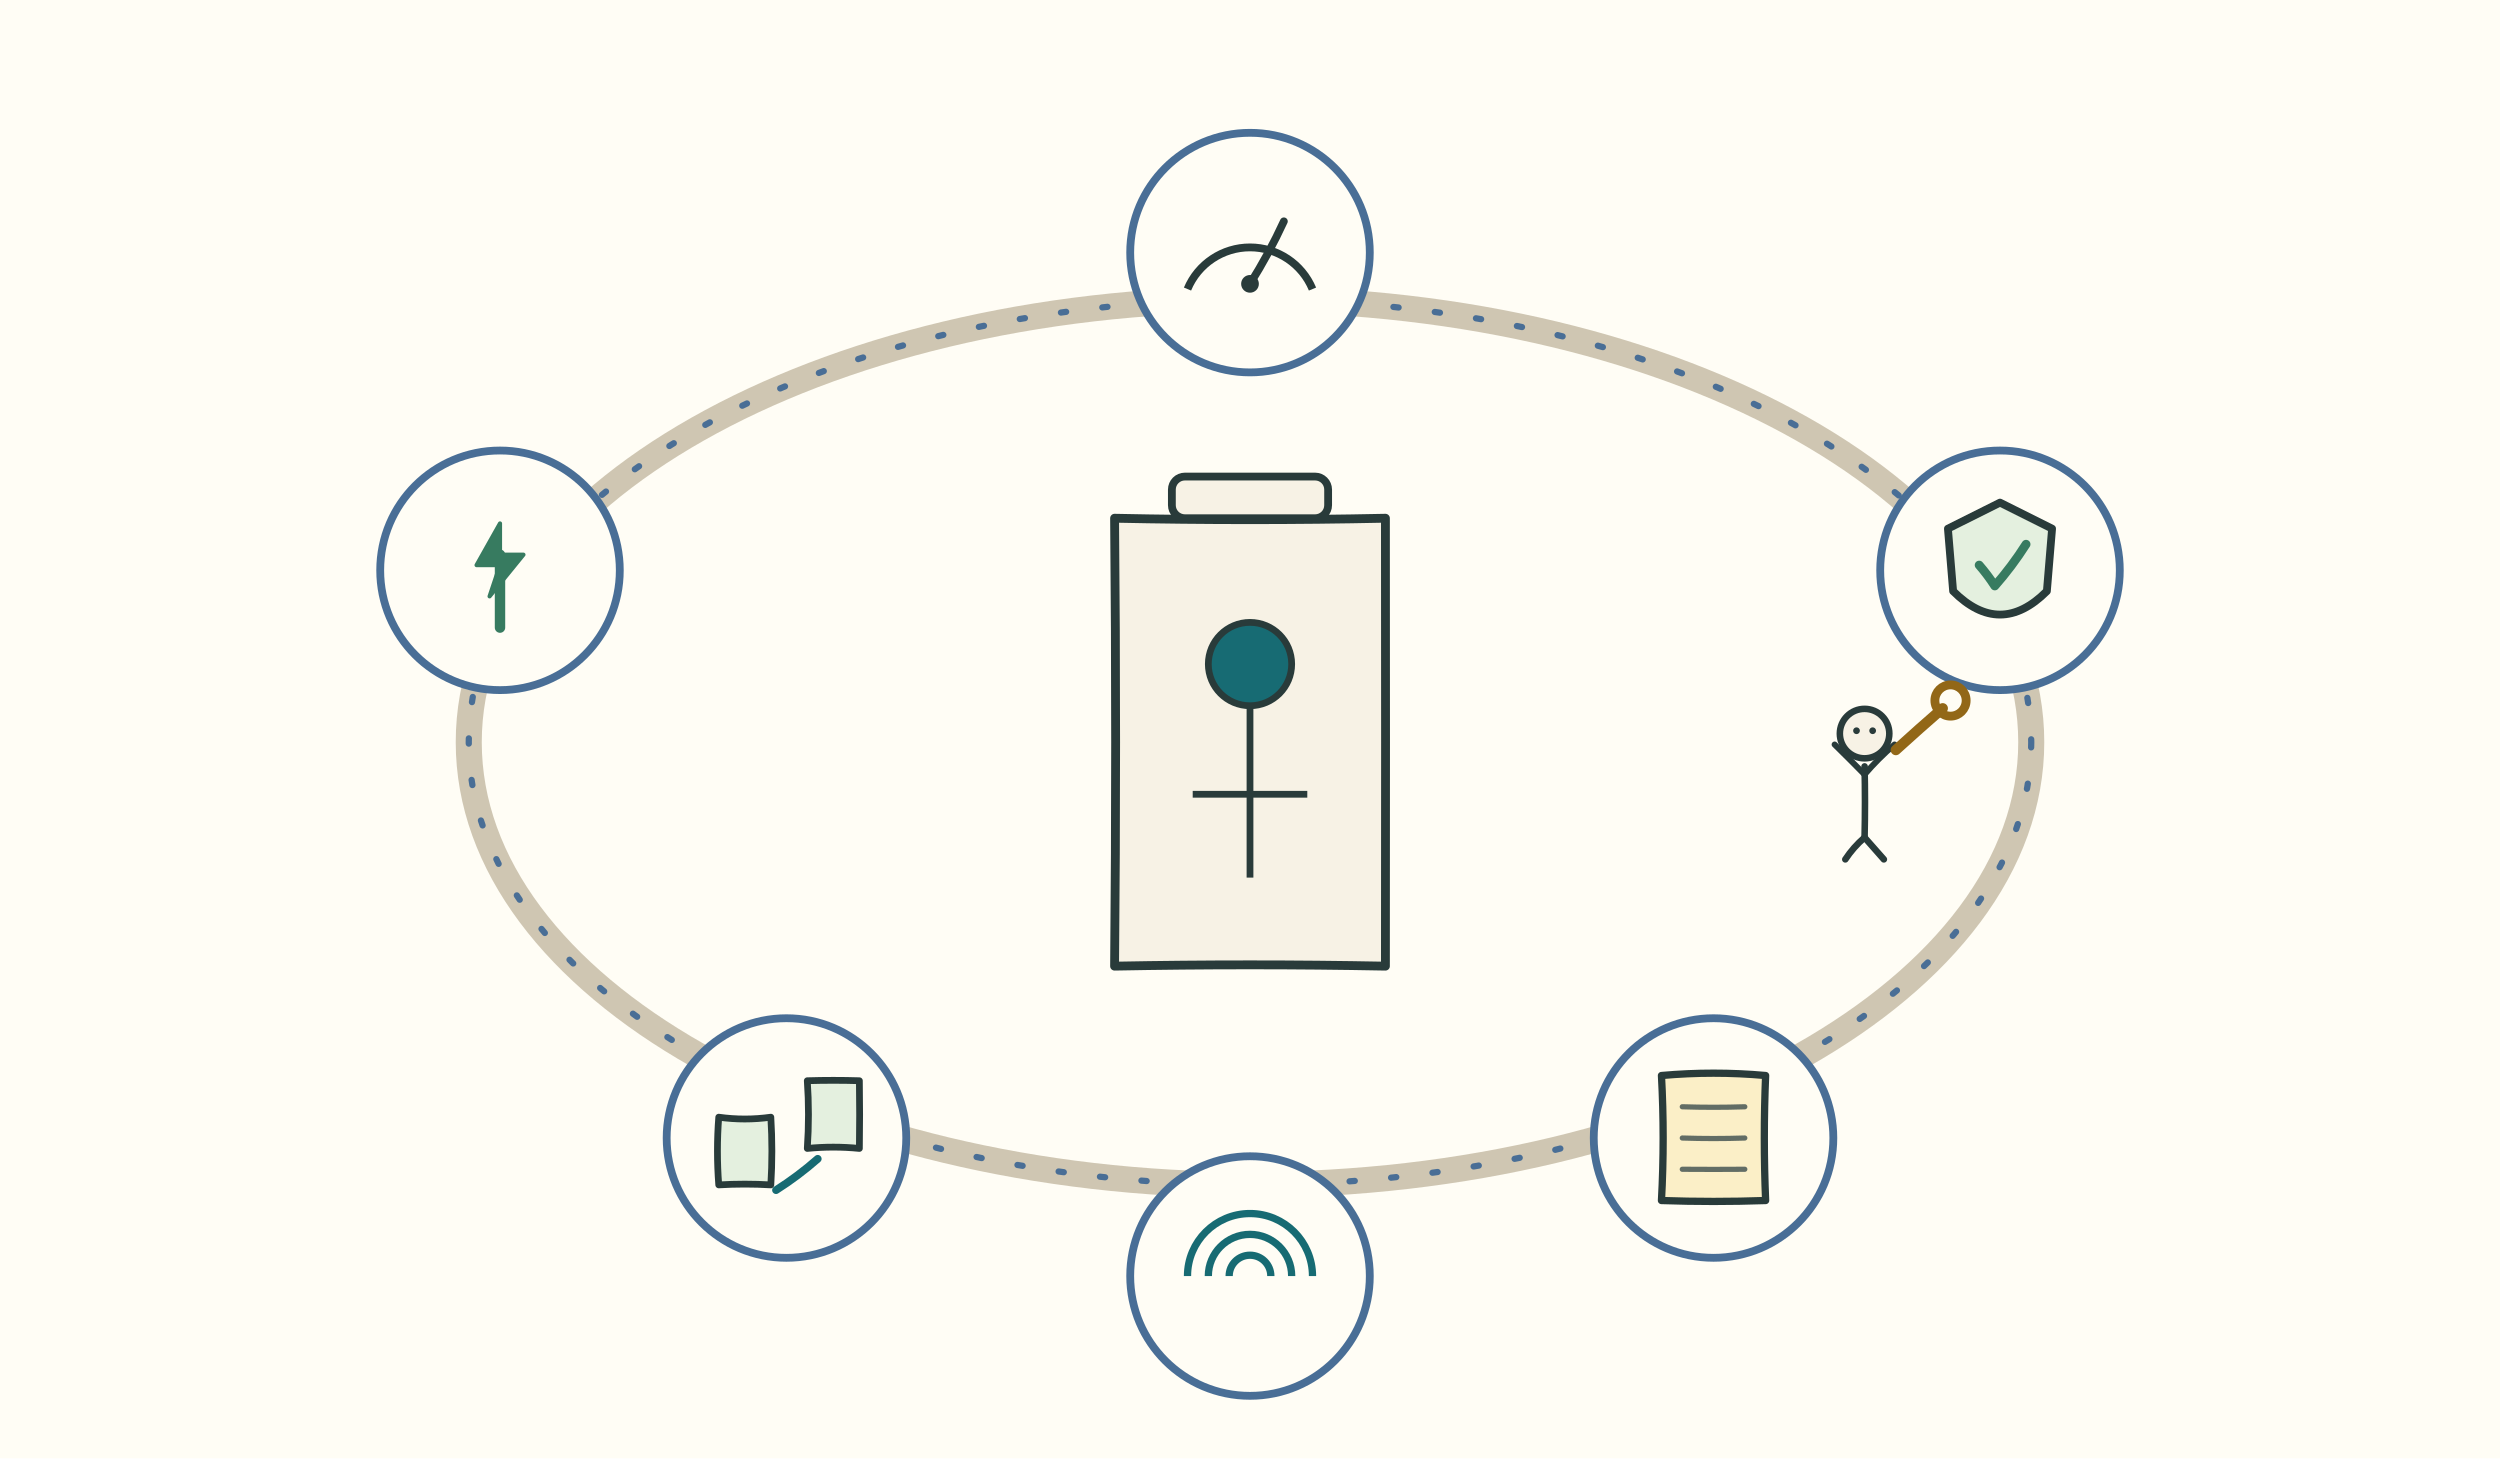
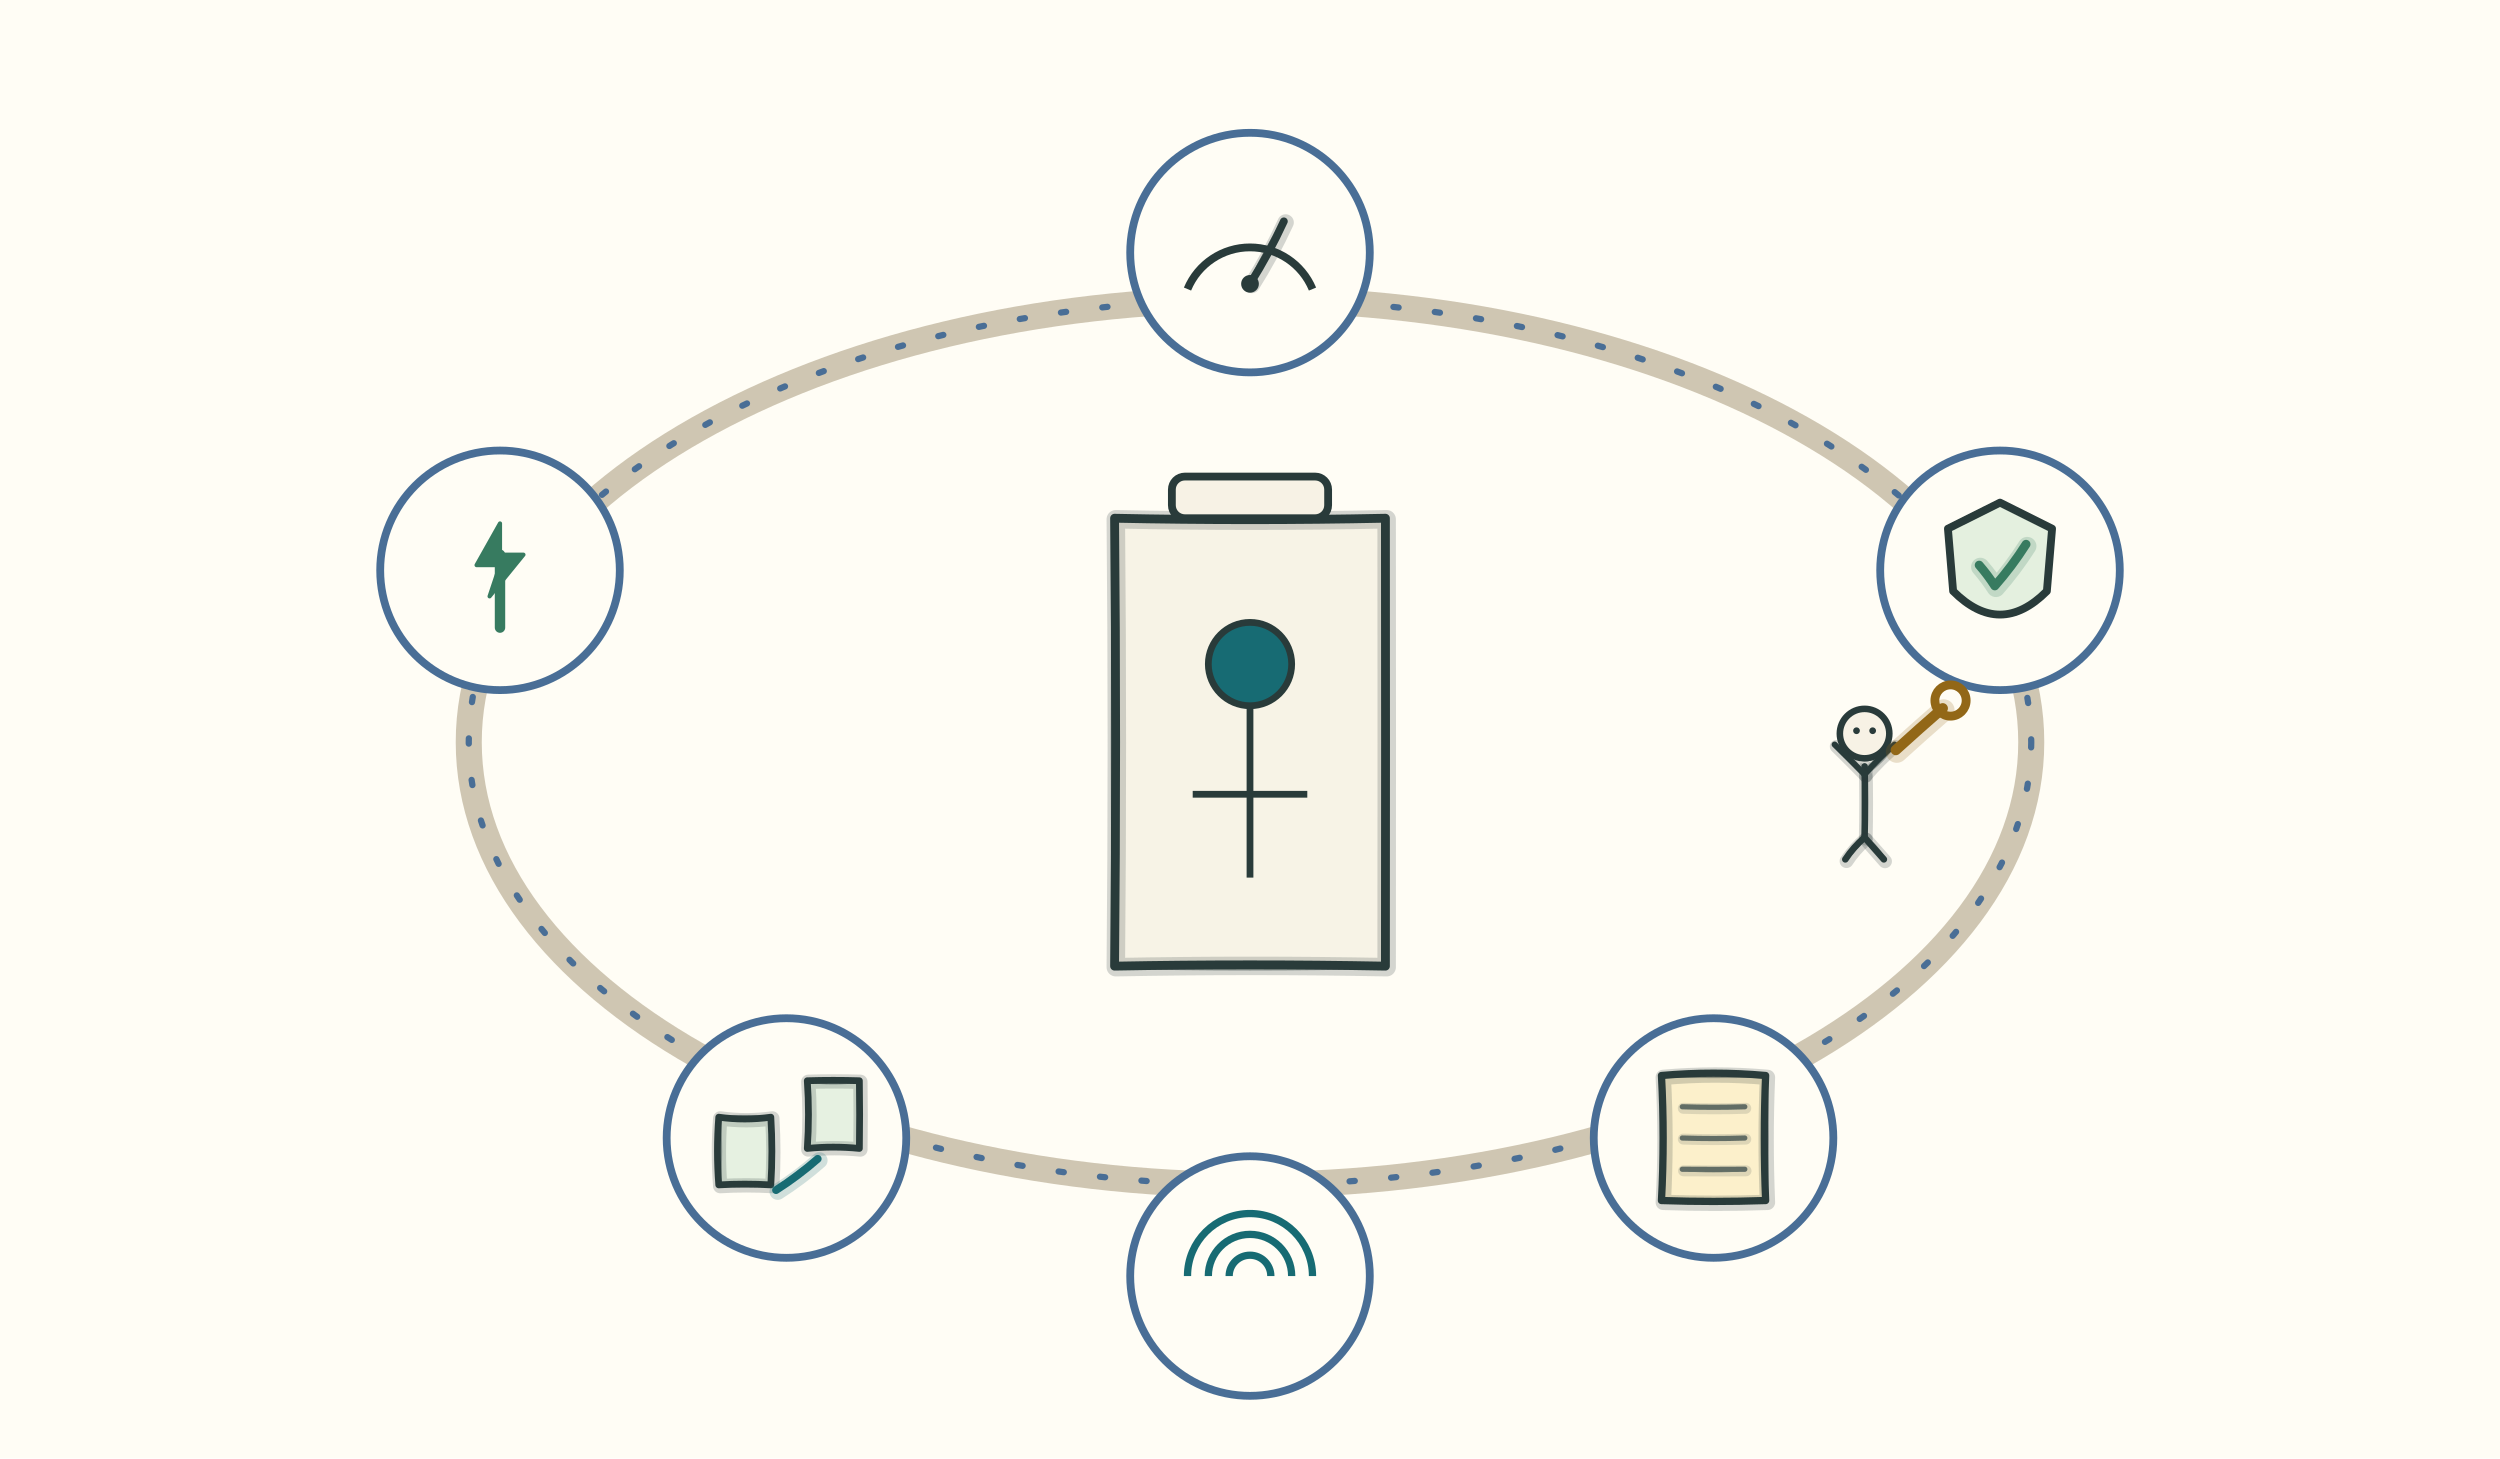
<svg xmlns="http://www.w3.org/2000/svg" viewBox="0 0 960 560" role="img" aria-labelledby="title desc">
  <defs>
    <pattern id="hatch-ink" width="7.0" height="7.0" patternUnits="userSpaceOnUse" patternTransform="rotate(45)">
      <line x1="0" y1="0" x2="0" y2="7.0" stroke="#293b3a" stroke-width="1.1" />
    </pattern>
    <pattern id="hatch-blue" width="7.0" height="7.0" patternUnits="userSpaceOnUse" patternTransform="rotate(45)">
      <line x1="0" y1="0" x2="0" y2="7.0" stroke="#496e96" stroke-width="1.1" />
    </pattern>
    <pattern id="hatch-red" width="8" height="8" patternUnits="userSpaceOnUse" patternTransform="rotate(45)">
      <line x1="0" y1="0" x2="0" y2="8" stroke="#b84745" stroke-width="1.1" />
    </pattern>
  </defs>
  <rect x="0" y="0" width="960" height="560" fill="#fffdf5" />
  <ellipse cx="480" cy="285" rx="300" ry="170" fill="none" stroke="#cfc6b2" stroke-width="10" stroke-linecap="round" />
  <ellipse cx="480" cy="285" rx="300" ry="170" fill="none" stroke="#496e96" stroke-width="2.4" stroke-dasharray="2 14" stroke-linecap="round" />
-   <path d="M 428.0 199.0 Q 480.0 200.1 532.0 199.0 Q 532.1 285.0 532.0 371.0 Q 480.0 370.0 428.0 371.0 Q 428.8 285.0 428.0 199.0" fill="#f7f2e5" stroke="#293b3a" stroke-width="3.4" stroke-linecap="round" stroke-linejoin="round" />
+   <path d="M 428.0 199.0 Q 480.0 200.1 532.0 199.0 Q 532.1 285.0 532.0 371.0 Q 480.0 370.0 428.0 371.0 Q 428.8 285.0 428.0 199.0" fill="#f7f2e5" opacity="0.45" transform="translate(-0.62 0.44)" />
+   <path d="M 428.0 199.0 Q 480.0 200.1 532.0 199.0 Q 532.1 285.0 532.0 371.0 Q 480.0 370.0 428.0 371.0 Q 428.8 285.0 428.0 199.0" fill="#f7f2e5" opacity="0.85" />
+   <path d="M 428.0 199.0 Q 480.0 200.1 532.0 199.0 Q 532.1 285.0 532.0 371.0 Q 480.0 370.0 428.0 371.0 Q 428.8 285.0 428.0 199.0" fill="none" stroke="#293b3a" stroke-width="7.1" stroke-opacity="0.2" stroke-linecap="round" stroke-linejoin="round" transform="translate(0.47 0.40)" />
+   <path d="M 428.0 199.0 Q 480.0 198.7 532.0 199.0 Q 532.2 285.0 532.0 371.0 Q 480.0 372.3 428.0 371.0 Q 427.1 285.0 428.0 199.0" fill="none" stroke="#293b3a" stroke-width="2.1" stroke-opacity="0.42" stroke-linecap="round" stroke-linejoin="round" />
+   <path d="M 428.0 199.0 Q 480.0 200.1 532.0 199.0 Q 532.1 285.0 532.0 371.0 Q 480.0 370.0 428.0 371.0 Q 428.8 285.0 428.0 199.0" fill="none" stroke="#293b3a" stroke-width="3.4" stroke-linecap="round" stroke-linejoin="round" />
  <rect x="450" y="183" width="60" height="16" rx="5" fill="#f7f2e5" stroke="#293b3a" stroke-width="3" />
  <circle cx="480" cy="255" r="16" fill="#176b73" stroke="#293b3a" stroke-width="2.6" />
  <path d="M 480 271 L 480 337" stroke="#293b3a" stroke-width="2.6" />
  <path d="M 458 305 L 502 305" stroke="#293b3a" stroke-width="2.6" />
  <circle cx="480" cy="97" r="46" fill="#fffdf5" stroke="#496e96" stroke-width="3" />
  <path d="M 456 111 A 26 26 0 0 1 504 111" fill="none" stroke="#293b3a" stroke-width="3" />
+   <path d="M 480.0 109.0 Q 487.3 97.4 493.0 85.0" fill="none" stroke="#293b3a" stroke-width="6.3" stroke-opacity="0.2" stroke-linecap="round" stroke-linejoin="round" transform="translate(0.68 0.43)" />
+   <path d="M 480.0 109.0 Q 486.0 96.7 493.0 85.0" fill="none" stroke="#293b3a" stroke-width="1.9" stroke-opacity="0.42" stroke-linecap="round" stroke-linejoin="round" />
  <path d="M 480.0 109.0 Q 487.3 97.4 493.0 85.0" fill="none" stroke="#293b3a" stroke-width="3.0" stroke-linecap="round" stroke-linejoin="round" />
  <circle cx="480" cy="109" r="3.4" fill="#293b3a" />
  <circle cx="768" cy="219" r="46" fill="#fffdf5" stroke="#496e96" stroke-width="3" />
  <path d="M 768 193 L 788 203 L 786 227 Q 768 245 750 227 L 748 203 Z" fill="#e4f0df" stroke="#293b3a" stroke-width="3" stroke-linejoin="round" />
+   <path d="M 760.0 217.0 Q 763.3 220.8 766.0 225.0 Q 772.6 217.5 778.0 209.0" fill="none" stroke="#377b60" stroke-width="7.1" stroke-opacity="0.2" stroke-linecap="round" stroke-linejoin="round" transform="translate(0.44 0.72)" />
+   <path d="M 760.0 217.0 Q 763.3 220.8 766.0 225.0 Q 772.8 217.6 778.0 209.0" fill="none" stroke="#377b60" stroke-width="2.1" stroke-opacity="0.42" stroke-linecap="round" stroke-linejoin="round" />
  <path d="M 760.0 217.0 Q 763.3 220.8 766.0 225.0 Q 772.6 217.5 778.0 209.0" fill="none" stroke="#377b60" stroke-width="3.4" stroke-linecap="round" stroke-linejoin="round" />
  <circle cx="658" cy="437" r="46" fill="#fffdf5" stroke="#496e96" stroke-width="3" />
-   <path d="M 638.0 413.0 Q 658.0 411.2 678.0 413.0 Q 677.0 437.0 678.0 461.0 Q 658.0 461.7 638.0 461.0 Q 639.3 437.0 638.0 413.0" fill="#fbefc7" stroke="#293b3a" stroke-width="2.8" stroke-linecap="round" stroke-linejoin="round" />
+   <path d="M 638.0 413.0 Q 658.0 411.2 678.0 413.0 Q 677.0 437.0 678.0 461.0 Q 658.0 461.7 638.0 461.0 Q 639.3 437.0 638.0 413.0" fill="#fbefc7" opacity="0.45" transform="translate(0.40 -0.35)" />
+   <path d="M 638.0 413.0 Q 658.0 411.2 678.0 413.0 Q 677.0 437.0 678.0 461.0 Q 658.0 461.7 638.0 461.0 Q 639.3 437.0 638.0 413.0" fill="#fbefc7" opacity="0.85" />
+   <path d="M 638.0 413.0 Q 658.0 411.2 678.0 413.0 Q 677.0 437.0 678.0 461.0 Q 658.0 461.7 638.0 461.0 Q 639.3 437.0 638.0 413.0" fill="none" stroke="#293b3a" stroke-width="5.9" stroke-opacity="0.2" stroke-linecap="round" stroke-linejoin="round" transform="translate(0.70 0.71)" />
+   <path d="M 638.0 413.0 Q 658.0 413.3 678.0 413.0 Q 678.9 437.0 678.0 461.0 Q 658.0 462.5 638.0 461.0 Q 638.4 437.0 638.0 413.0" fill="none" stroke="#293b3a" stroke-width="1.7" stroke-opacity="0.42" stroke-linecap="round" stroke-linejoin="round" />
+   <path d="M 638.0 413.0 Q 658.0 411.2 678.0 413.0 Q 677.0 437.0 678.0 461.0 Q 658.0 461.7 638.0 461.0 Q 639.3 437.0 638.0 413.0" fill="none" stroke="#293b3a" stroke-width="2.8" stroke-linecap="round" stroke-linejoin="round" />
+   <path d="M 646.0 425.0 Q 658.0 425.4 670.0 425.0" fill="none" stroke="#626d65" stroke-width="4.2" stroke-opacity="0.2" stroke-linecap="round" stroke-linejoin="round" transform="translate(0.38 0.59)" />
+   <path d="M 646.0 425.0 Q 658.0 424.9 670.0 425.0" fill="none" stroke="#626d65" stroke-width="1.2" stroke-opacity="0.42" stroke-linecap="round" stroke-linejoin="round" />
  <path d="M 646.0 425.0 Q 658.0 425.4 670.0 425.0" fill="none" stroke="#626d65" stroke-width="2" stroke-linecap="round" stroke-linejoin="round" />
+   <path d="M 646.0 437.0 Q 658.0 437.4 670.0 437.0" fill="none" stroke="#626d65" stroke-width="4.2" stroke-opacity="0.2" stroke-linecap="round" stroke-linejoin="round" transform="translate(0.39 0.41)" />
+   <path d="M 646.0 437.0 Q 658.0 437.4 670.0 437.0" fill="none" stroke="#626d65" stroke-width="1.2" stroke-opacity="0.42" stroke-linecap="round" stroke-linejoin="round" />
  <path d="M 646.0 437.0 Q 658.0 437.4 670.0 437.0" fill="none" stroke="#626d65" stroke-width="2" stroke-linecap="round" stroke-linejoin="round" />
+   <path d="M 646.0 449.0 Q 658.0 449.1 670.0 449.0" fill="none" stroke="#626d65" stroke-width="4.2" stroke-opacity="0.2" stroke-linecap="round" stroke-linejoin="round" transform="translate(0.48 0.60)" />
+   <path d="M 646.0 449.0 Q 658.0 450.4 670.0 449.0" fill="none" stroke="#626d65" stroke-width="1.2" stroke-opacity="0.42" stroke-linecap="round" stroke-linejoin="round" />
  <path d="M 646.0 449.0 Q 658.0 449.1 670.0 449.0" fill="none" stroke="#626d65" stroke-width="2" stroke-linecap="round" stroke-linejoin="round" />
  <circle cx="302" cy="437" r="46" fill="#fffdf5" stroke="#496e96" stroke-width="3" />
-   <path d="M 276.0 429.0 Q 286.0 430.4 296.0 429.0 Q 296.8 442.0 296.0 455.0 Q 286.0 454.4 276.0 455.0 Q 275.0 442.0 276.0 429.0" fill="#e4f0df" stroke="#293b3a" stroke-width="2.6" stroke-linecap="round" stroke-linejoin="round" />
-   <path d="M 310.0 415.0 Q 320.0 414.7 330.0 415.0 Q 330.2 428.0 330.0 441.0 Q 320.0 440.0 310.0 441.0 Q 310.9 428.0 310.0 415.0" fill="#e4f0df" stroke="#293b3a" stroke-width="2.6" stroke-linecap="round" stroke-linejoin="round" />
+   <path d="M 276.0 429.0 Q 286.0 430.4 296.0 429.0 Q 296.8 442.0 296.0 455.0 Q 286.0 454.4 276.0 455.0 Q 275.0 442.0 276.0 429.0" fill="#e4f0df" opacity="0.45" transform="translate(-0.45 -0.42)" />
+   <path d="M 276.0 429.0 Q 286.0 430.4 296.0 429.0 Q 296.8 442.0 296.0 455.0 Q 286.0 454.4 276.0 455.0 Q 275.0 442.0 276.0 429.0" fill="#e4f0df" opacity="0.85" />
+   <path d="M 276.0 429.0 Q 286.0 430.4 296.0 429.0 Q 296.8 442.0 296.0 455.0 Q 286.0 454.4 276.0 455.0 Q 275.0 442.0 276.0 429.0" fill="none" stroke="#293b3a" stroke-width="5.5" stroke-opacity="0.2" stroke-linecap="round" stroke-linejoin="round" transform="translate(0.56 0.47)" />
+   <path d="M 276.0 429.0 Q 286.0 428.8 296.0 429.0 Q 296.8 442.0 296.0 455.0 Q 286.0 455.3 276.0 455.0 Q 277.0 442.0 276.0 429.0" fill="none" stroke="#293b3a" stroke-width="1.6" stroke-opacity="0.42" stroke-linecap="round" stroke-linejoin="round" />
+   <path d="M 276.0 429.0 Q 286.0 430.4 296.0 429.0 Q 296.8 442.0 296.0 455.0 Q 286.0 454.4 276.0 455.0 Q 275.0 442.0 276.0 429.0" fill="none" stroke="#293b3a" stroke-width="2.6" stroke-linecap="round" stroke-linejoin="round" />
+   <path d="M 310.0 415.0 Q 320.0 414.7 330.0 415.0 Q 330.2 428.0 330.0 441.0 Q 320.0 440.0 310.0 441.0 Q 310.9 428.0 310.0 415.0" fill="#e4f0df" opacity="0.45" transform="translate(0.46 -0.19)" />
+   <path d="M 310.0 415.0 Q 320.0 414.7 330.0 415.0 Q 330.2 428.0 330.0 441.0 Q 320.0 440.0 310.0 441.0 Q 310.9 428.0 310.0 415.0" fill="#e4f0df" opacity="0.85" />
+   <path d="M 310.0 415.0 Q 320.0 414.7 330.0 415.0 Q 330.2 428.0 330.0 441.0 Q 320.0 440.0 310.0 441.0 Q 310.9 428.0 310.0 415.0" fill="none" stroke="#293b3a" stroke-width="5.5" stroke-opacity="0.2" stroke-linecap="round" stroke-linejoin="round" transform="translate(0.39 0.41)" />
+   <path d="M 310.0 415.0 Q 320.0 416.3 330.0 415.0 Q 330.5 428.0 330.0 441.0 Q 320.0 440.6 310.0 441.0 Q 310.6 428.0 310.0 415.0" fill="none" stroke="#293b3a" stroke-width="1.6" stroke-opacity="0.42" stroke-linecap="round" stroke-linejoin="round" />
+   <path d="M 310.0 415.0 Q 320.0 414.7 330.0 415.0 Q 330.2 428.0 330.0 441.0 Q 320.0 440.0 310.0 441.0 Q 310.9 428.0 310.0 415.0" fill="none" stroke="#293b3a" stroke-width="2.6" stroke-linecap="round" stroke-linejoin="round" />
+   <path d="M 314.0 445.0 Q 306.5 451.6 298.0 457.0" fill="none" stroke="#176b73" stroke-width="6.3" stroke-opacity="0.2" stroke-linecap="round" stroke-linejoin="round" transform="translate(0.64 0.60)" />
+   <path d="M 314.0 445.0 Q 305.8 450.7 298.0 457.0" fill="none" stroke="#176b73" stroke-width="1.9" stroke-opacity="0.42" stroke-linecap="round" stroke-linejoin="round" />
  <path d="M 314.0 445.0 Q 306.5 451.6 298.0 457.0" fill="none" stroke="#176b73" stroke-width="3" stroke-linecap="round" stroke-linejoin="round" />
  <circle cx="192" cy="219" r="46" fill="#fffdf5" stroke="#496e96" stroke-width="3" />
  <path d="M 192 241 L 192 213" stroke="#377b60" stroke-width="4" stroke-linecap="round" />
  <path d="M 192 201 L 183 217 L 192 217 L 188 229 L 201 213 L 192 213 Z" fill="#377b60" stroke="#377b60" stroke-width="1.6" stroke-linejoin="round" />
  <circle cx="480" cy="490" r="46" fill="#fffdf5" stroke="#496e96" stroke-width="3" />
  <path d="M 472 490 A 8 8 0 0 1 488 490" fill="none" stroke="#176b73" stroke-width="2.8" />
  <path d="M 464 490 A 16 16 0 0 1 496 490" fill="none" stroke="#176b73" stroke-width="2.8" />
  <path d="M 456 490 A 24 24 0 0 1 504 490" fill="none" stroke="#176b73" stroke-width="2.8" />
  <circle cx="716.0" cy="281.7" r="9.5" fill="#f7f2e5" stroke="#293b3a" stroke-width="2.52" />
  <circle cx="712.9" cy="280.6" r="1.3" fill="#293b3a" />
  <circle cx="719.1" cy="280.6" r="1.3" fill="#293b3a" />
+   <path d="M 716.0 321.6 Q 716.3 308.0 716.0 294.3" fill="none" stroke="#293b3a" stroke-width="5.3" stroke-opacity="0.2" stroke-linecap="round" stroke-linejoin="round" transform="translate(0.45 0.45)" />
+   <path d="M 716.0 321.6 Q 715.4 308.0 716.0 294.3" fill="none" stroke="#293b3a" stroke-width="1.6" stroke-opacity="0.42" stroke-linecap="round" stroke-linejoin="round" />
  <path d="M 716.0 321.6 Q 716.3 308.0 716.0 294.3" fill="none" stroke="#293b3a" stroke-width="2.52" stroke-linecap="round" stroke-linejoin="round" />
+   <path d="M 716.0 297.4 Q 721.3 291.2 727.5 285.9" fill="none" stroke="#293b3a" stroke-width="4.9" stroke-opacity="0.2" stroke-linecap="round" stroke-linejoin="round" transform="translate(0.38 0.69)" />
+   <path d="M 716.0 297.4 Q 722.7 292.6 727.5 285.9" fill="none" stroke="#293b3a" stroke-width="1.4" stroke-opacity="0.42" stroke-linecap="round" stroke-linejoin="round" />
  <path d="M 716.0 297.4 Q 721.3 291.2 727.5 285.9" fill="none" stroke="#293b3a" stroke-width="2.31" stroke-linecap="round" stroke-linejoin="round" />
+   <path d="M 716.0 297.4 Q 710.3 291.6 704.5 285.9" fill="none" stroke="#293b3a" stroke-width="4.9" stroke-opacity="0.2" stroke-linecap="round" stroke-linejoin="round" transform="translate(0.59 0.74)" />
+   <path d="M 716.0 297.4 Q 711.2 290.7 704.5 285.9" fill="none" stroke="#293b3a" stroke-width="1.4" stroke-opacity="0.42" stroke-linecap="round" stroke-linejoin="round" />
  <path d="M 716.0 297.4 Q 710.3 291.6 704.5 285.9" fill="none" stroke="#293b3a" stroke-width="2.31" stroke-linecap="round" stroke-linejoin="round" />
+   <path d="M 716.0 321.6 Q 719.7 325.8 723.4 330.0" fill="none" stroke="#293b3a" stroke-width="5.3" stroke-opacity="0.2" stroke-linecap="round" stroke-linejoin="round" transform="translate(0.45 0.74)" />
+   <path d="M 716.0 321.6 Q 720.6 325.0 723.4 330.0" fill="none" stroke="#293b3a" stroke-width="1.6" stroke-opacity="0.42" stroke-linecap="round" stroke-linejoin="round" />
  <path d="M 716.0 321.6 Q 719.7 325.8 723.4 330.0" fill="none" stroke="#293b3a" stroke-width="2.52" stroke-linecap="round" stroke-linejoin="round" />
+   <path d="M 716.0 321.6 Q 711.7 325.3 708.6 330.0" fill="none" stroke="#293b3a" stroke-width="5.3" stroke-opacity="0.2" stroke-linecap="round" stroke-linejoin="round" transform="translate(0.46 0.68)" />
+   <path d="M 716.0 321.6 Q 712.3 325.8 708.6 330.0" fill="none" stroke="#293b3a" stroke-width="1.6" stroke-opacity="0.42" stroke-linecap="round" stroke-linejoin="round" />
  <path d="M 716.0 321.6 Q 711.7 325.3 708.6 330.0" fill="none" stroke="#293b3a" stroke-width="2.52" stroke-linecap="round" stroke-linejoin="round" />
+   <path d="M 728.0 288.0 Q 736.9 279.9 746.0 272.0" fill="none" stroke="#926717" stroke-width="8.4" stroke-opacity="0.2" stroke-linecap="round" stroke-linejoin="round" transform="translate(0.36 0.72)" />
+   <path d="M 728.0 288.0 Q 737.1 280.1 746.0 272.0" fill="none" stroke="#926717" stroke-width="2.5" stroke-opacity="0.42" stroke-linecap="round" stroke-linejoin="round" />
  <path d="M 728.0 288.0 Q 736.9 279.9 746.0 272.0" fill="none" stroke="#926717" stroke-width="4" stroke-linecap="round" stroke-linejoin="round" />
  <circle cx="749" cy="269" r="6" fill="none" stroke="#926717" stroke-width="3.4" />
</svg>
